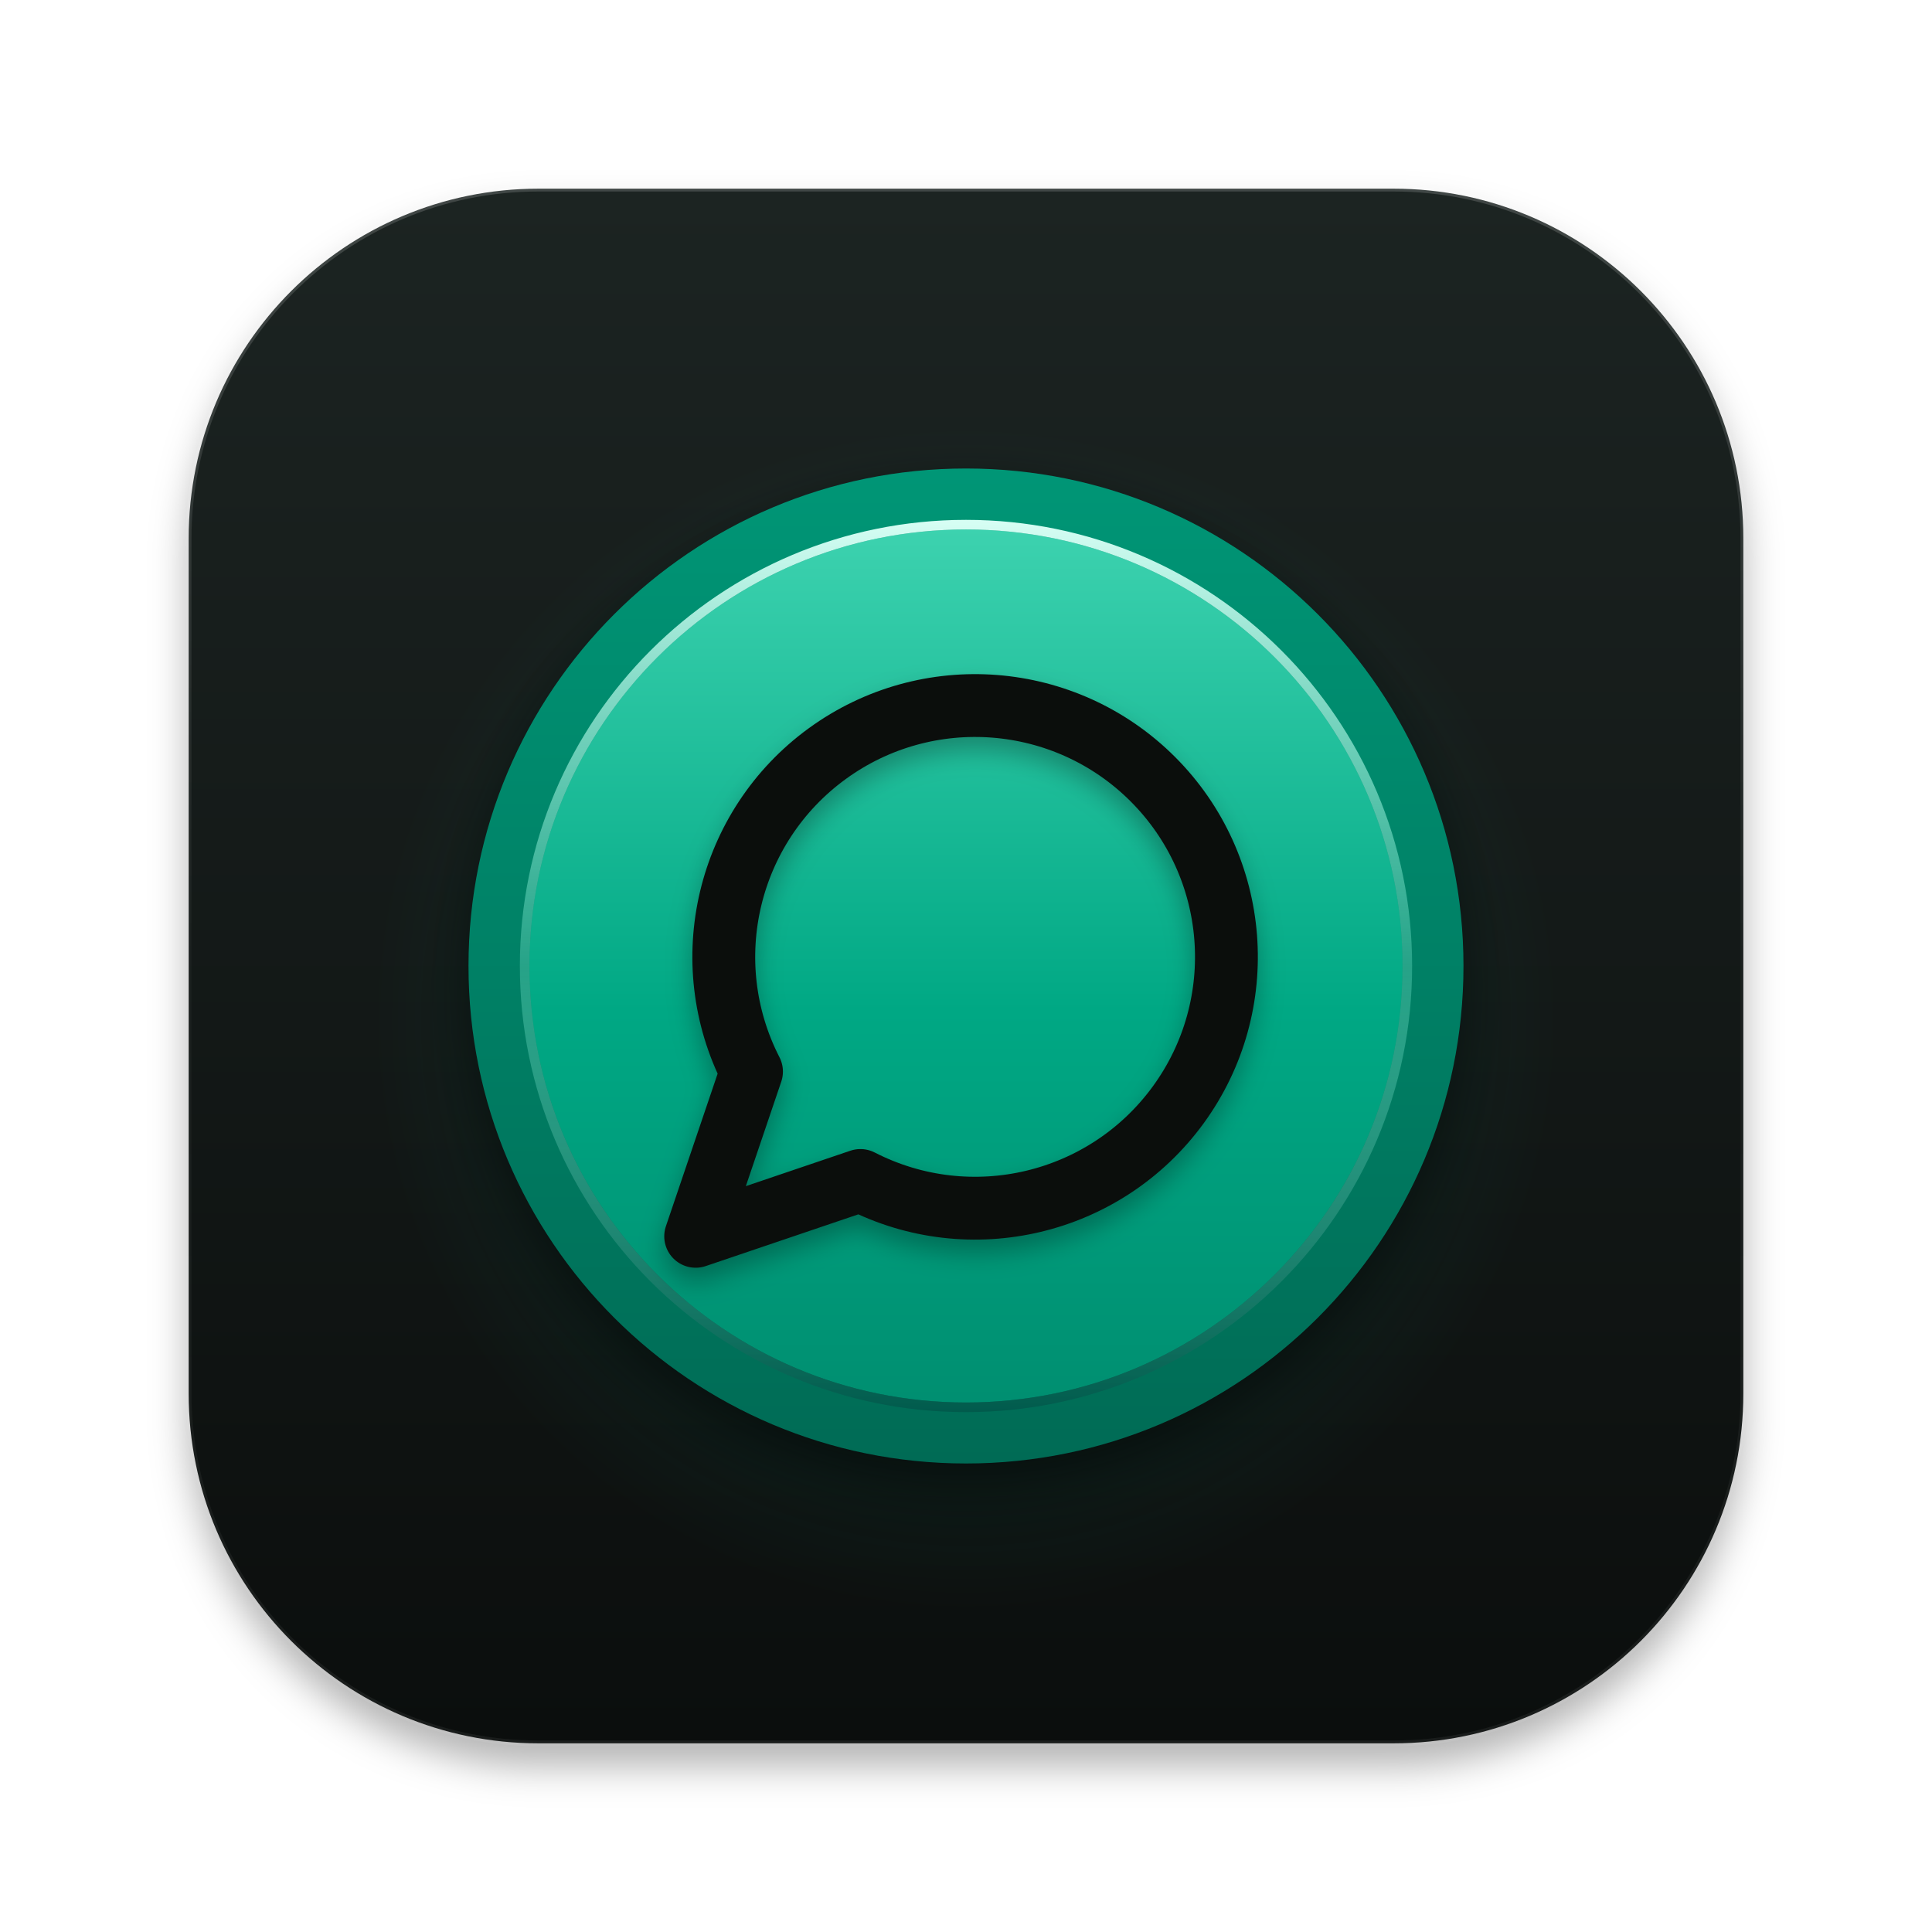
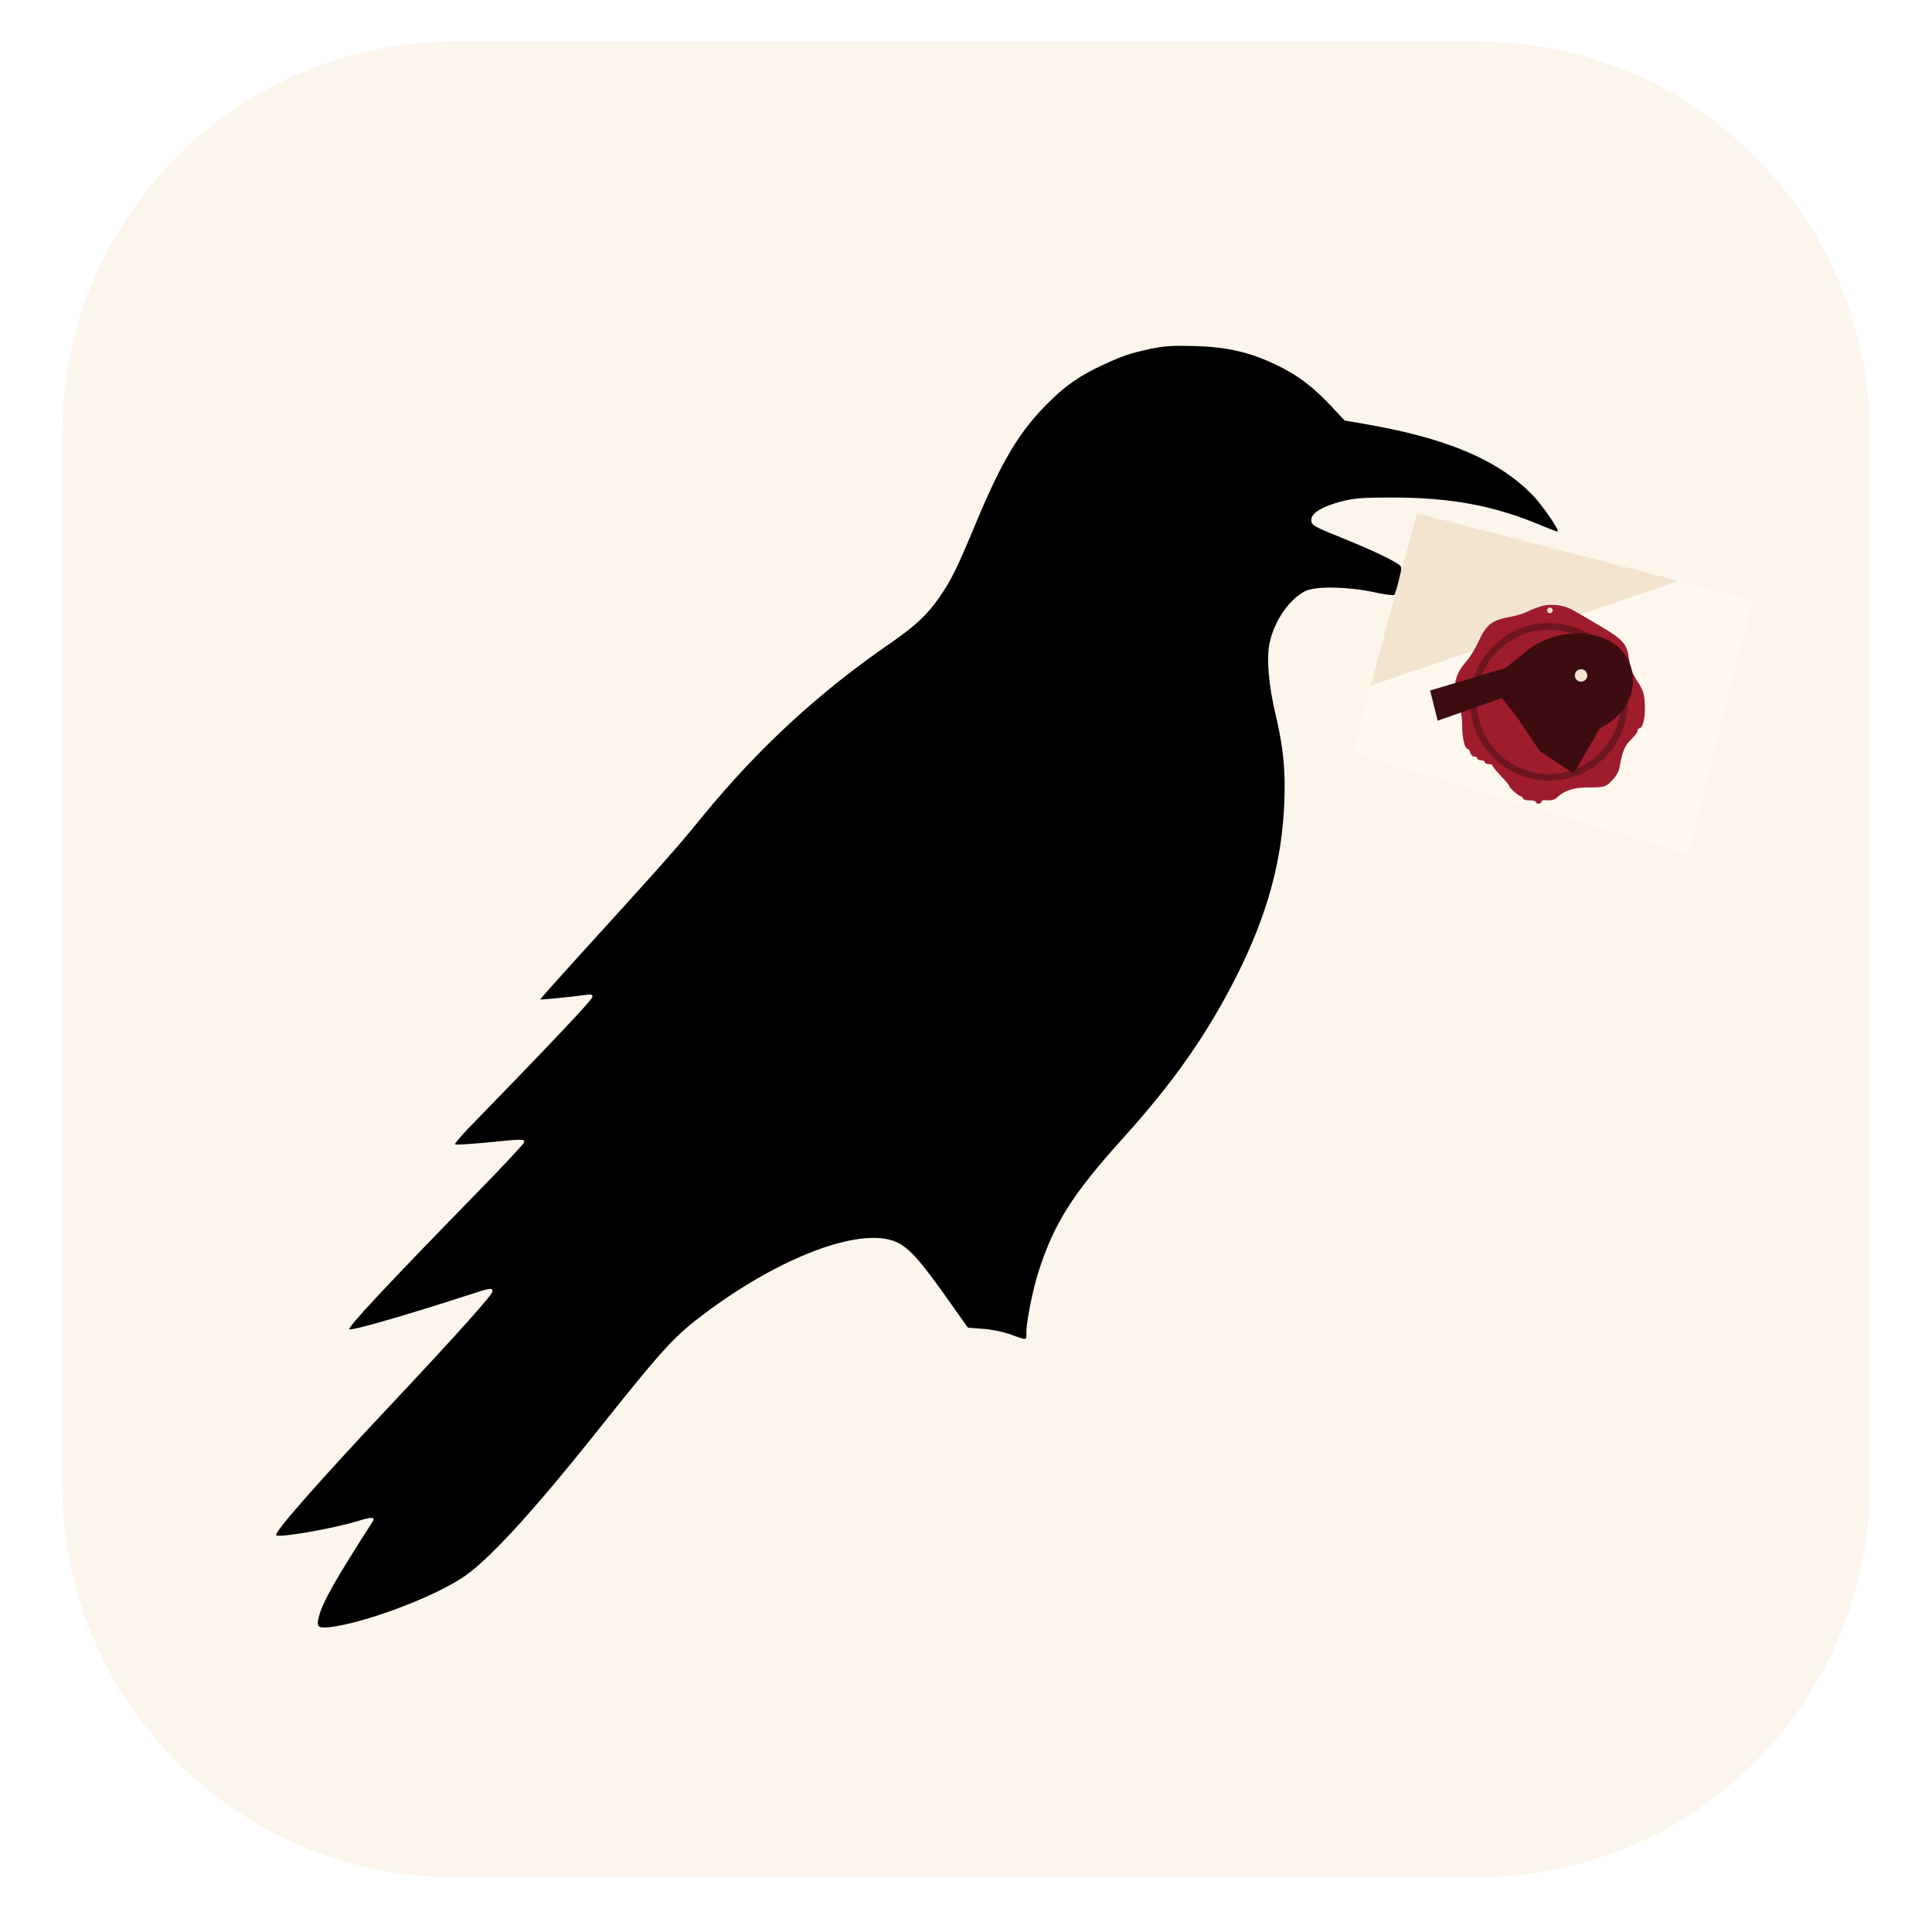
<svg xmlns="http://www.w3.org/2000/svg" viewBox="0 0 1024 1024" width="1024" height="1024">
-   <defs>
-     <linearGradient id="bg" x1="0" y1="100" x2="0" y2="924" gradientUnits="userSpaceOnUse">
-       <stop offset="0" stop-color="#1c2422" />
-       <stop offset="1" stop-color="#0b0e0d" />
-     </linearGradient>
-     <linearGradient id="ed" x1="0" y1="100" x2="0" y2="924" gradientUnits="userSpaceOnUse">
-       <stop offset="0" stop-color="#ffffff" stop-opacity="0.16" />
-       <stop offset="0.5" stop-color="#ffffff" stop-opacity="0.03" />
-       <stop offset="1" stop-color="#ffffff" stop-opacity="0.06" />
-     </linearGradient>
-     <radialGradient id="gl" cx="512" cy="540" r="420" gradientUnits="userSpaceOnUse">
-       <stop offset="0" stop-color="#00a884" stop-opacity="0.26" />
-       <stop offset="0.75" stop-color="#00a884" stop-opacity="0" />
-     </radialGradient>
-     <filter id="sh" color-interpolation-filters="sRGB" x="-30%" y="-30%" width="160%" height="160%">
-       <feGaussianBlur in="SourceAlpha" stdDeviation="12" />
-       <feOffset dy="10" />
-       <feComponentTransfer>
-         <feFuncA type="linear" slope="0.45" />
-       </feComponentTransfer>
-       <feMerge>
-         <feMergeNode />
-         <feMergeNode in="SourceGraphic" />
-       </feMerge>
-     </filter>
-     <filter id="ts" color-interpolation-filters="sRGB" x="-10%" y="-10%" width="120%" height="125%">
-       <feGaussianBlur in="SourceAlpha" stdDeviation="10" />
-       <feOffset dy="12" />
-       <feComponentTransfer>
-         <feFuncA type="linear" slope="0.3" />
-       </feComponentTransfer>
-     </filter>
-   </defs>
-   <path d="M285.4 100 H738.6 A185.4 185.4 0 0 1 924 285.4 V738.6 A185.4 185.4 0 0 1 738.6 924 H285.4 A185.4 185.4 0 0 1 100 738.6 V285.4 A185.4 185.4 0 0 1 285.4 100 Z" fill="#000" filter="url(#ts)" />
-   <path d="M285.4 100 H738.6 A185.4 185.4 0 0 1 924 285.4 V738.6 A185.4 185.4 0 0 1 738.6 924 H285.4 A185.4 185.4 0 0 1 100 738.6 V285.4 A185.4 185.4 0 0 1 285.4 100 Z" fill="url(#bg)" />
-   <path d="M285.4 100 H738.6 A185.4 185.4 0 0 1 924 285.4 V738.6 A185.4 185.4 0 0 1 738.6 924 H285.4 A185.4 185.4 0 0 1 100 738.6 V285.4 A185.4 185.4 0 0 1 285.4 100 Z" fill="url(#gl)" />
-   <path d="M285.4 100 H738.6 A185.4 185.4 0 0 1 924 285.4 V738.6 A185.4 185.4 0 0 1 738.6 924 H285.4 A185.4 185.4 0 0 1 100 738.6 V285.4 A185.4 185.4 0 0 1 285.4 100 Z" fill="none" stroke="url(#ed)" stroke-width="3" />
-   <g filter="url(#sh)">
-     <g transform="translate(239.81 239.81) scale(4.2529)">
-       <defs>
-         <linearGradient id="m_b" x1="0" y1="2" x2="0" y2="126" gradientUnits="userSpaceOnUse">
-           <stop offset="0" stop-color="#009676" />
-           <stop offset="1" stop-color="#006b55" />
-         </linearGradient>
-         <linearGradient id="m_f" x1="0" y1="8" x2="0" y2="120" gradientUnits="userSpaceOnUse">
-           <stop offset="0" stop-color="#3ed3b0" />
-           <stop offset="0.55" stop-color="#00a884" />
-           <stop offset="1" stop-color="#008e70" />
-         </linearGradient>
-         <linearGradient id="m_r" x1="0" y1="8" x2="0" y2="120" gradientUnits="userSpaceOnUse">
-           <stop offset="0" stop-color="#d9fff5" />
-           <stop offset="0.5" stop-color="#6fe3c8" stop-opacity="0.35" />
-           <stop offset="1" stop-color="#00574a" stop-opacity="0.9" />
-         </linearGradient>
-         <filter id="m_s" color-interpolation-filters="sRGB" x="-30%" y="-30%" width="160%" height="160%">
-           <feGaussianBlur in="SourceAlpha" stdDeviation="1.6" />
-           <feOffset dy="1.6" />
-           <feComponentTransfer>
-             <feFuncA type="linear" slope="0.3" />
-           </feComponentTransfer>
-           <feMerge>
-             <feMergeNode />
-             <feMergeNode in="SourceGraphic" />
-           </feMerge>
-         </filter>
-       </defs>
-       <circle cx="64" cy="64" r="62" fill="url(#m_b)" />
-       <circle cx="64" cy="64" r="54.4" fill="url(#m_f)" />
-       <circle cx="64" cy="64" r="55" fill="none" stroke="url(#m_r)" stroke-width="1.2" />
-       <g filter="url(#m_s)">
-         <g transform="translate(23.35 21.13) scale(3.48)" fill="none" stroke="#0b0e0c" stroke-width="2.25" stroke-linecap="round" stroke-linejoin="round">
-           <path d="M7.9 20A9 9 0 1 0 4 16.1L2 22Z" />
-         </g>
-       </g>
-     </g>
+   <rect x="33" y="22" width="958" height="973" rx="208" fill="#FBF5EC" />
+   <polygon points="751.0,272.0 929.0,318.0 895.0,453.0 717.0,399.0" fill="#FFF8EF" />
+   <polygon points="751.0,272.0 889.8,307.9 726.5,363.4" fill="#F3E4D0" />
+   <g transform="translate(0,1024) scale(0.1,-0.1)" fill="#000000">
+     <path d="M6098 8391 c-114 -25 -146 -36 -254 -86 -117 -54 -197 -109 -281 -193 -160 -157 -253 -312 -399 -665 -93 -222 -122 -282 -186 -374 -62 -90 -126 -150 -253 -238 -388 -267 -705 -560 -1004 -925 -136 -168 -210 -250 -660 -745 -110 -121 -199 -221 -197 -222 2 -3 172 14 234 23 35 5 42 4 42 -10 0 -14 -224 -251 -659 -698 -41 -43 -72 -80 -69 -83 3 -4 77 1 164 9 197 20 206 20 202 1 -2 -8 -129 -144 -284 -302 -446 -457 -652 -678 -642 -688 9 -10 297 73 624 179 125 41 134 42 134 21 0 -17 -173 -211 -505 -565 -415 -441 -655 -714 -641 -727 15 -15 308 36 439 77 72 22 89 20 70 -8 -199 -310 -261 -420 -283 -501 -14 -54 -5 -62 60 -55 180 22 524 149 695 258 135 86 369 340 722 783 360 451 408 504 593 640 383 281 782 432 973 367 72 -25 129 -84 268 -279 l129 -182 77 -6 c43 -2 105 -15 138 -26 103 -37 95 -38 95 7 0 58 35 233 66 327 82 253 179 406 444 700 273 302 453 560 608 870 159 317 237 603 249 910 7 177 -5 293 -47 472 -36 151 -48 293 -31 375 25 117 104 232 189 275 54 27 224 24 361 -5 57 -13 107 -19 111 -15 4 4 15 39 24 78 17 66 17 70 -1 83 -33 25 -146 78 -278 132 -177 71 -185 76 -185 105 0 35 57 70 155 96 68 18 108 22 265 22 318 1 553 -43 804 -150 43 -18 80 -32 82 -30 9 9 -84 143 -135 195 -184 187 -458 302 -900 377 l-94 16 -74 79 c-97 103 -177 163 -290 217 -141 67 -259 94 -433 99 -116 3 -162 0 -232 -15z" />
  </g>
+   <g transform="translate(0,1024) scale(0.1,-0.1)" fill="#9E1C2C">
+     <path d="M8177 7029 c-20 -5 -54 -17 -75 -28 -21 -11 -63 -24 -95 -30 -101 -18 -131 -42 -172 -135 -15 -33 -44 -79 -65 -104 -62 -70 -74 -136 -40 -222 13 -33 20 -74 20 -120 0 -65 14 -120 30 -120 4 0 10 -9 13 -20 3 -11 12 -20 21 -20 9 0 16 -4 16 -10 0 -5 9 -10 20 -10 11 0 20 -4 20 -10 0 -5 9 -10 20 -10 11 0 20 -3 20 -7 0 -5 21 -30 45 -56 25 -26 45 -50 45 -54 0 -9 50 -53 60 -53 4 0 10 -5 12 -12 2 -6 18 -11 36 -10 18 0 32 -4 32 -9 0 -5 7 -9 15 -9 8 0 15 5 15 11 0 5 8 9 18 8 32 -3 51 1 64 14 39 36 85 52 153 53 103 1 103 1 140 38 21 22 36 48 40 73 14 82 26 110 60 143 19 19 35 40 35 47 0 7 4 13 9 13 19 0 33 62 29 127 -3 58 -9 76 -40 123 -26 40 -38 71 -43 112 -11 86 -29 107 -162 185 -65 39 -131 77 -148 85 -41 21 -102 28 -148 17z m53 -24 c0 -8 -7 -15 -15 -15 -8 0 -15 7 -15 15 0 8 7 15 15 15 8 0 15 -7 15 -15z" />
+   </g>
+   <circle cx="821" cy="372" r="40" fill="none" stroke="#6E1520" stroke-width="3.5" />
+   <path d="M758 366 L798 354 L808 346 C824 332 852 332 862 348 C870 362 864 378 848 386 L834 410 L816 398 L804 380 L796 370 L762 382 Z" fill="#3C0C10" />
+   <circle cx="838" cy="358" r="3.3" fill="#F3E4D0" />
</svg>
